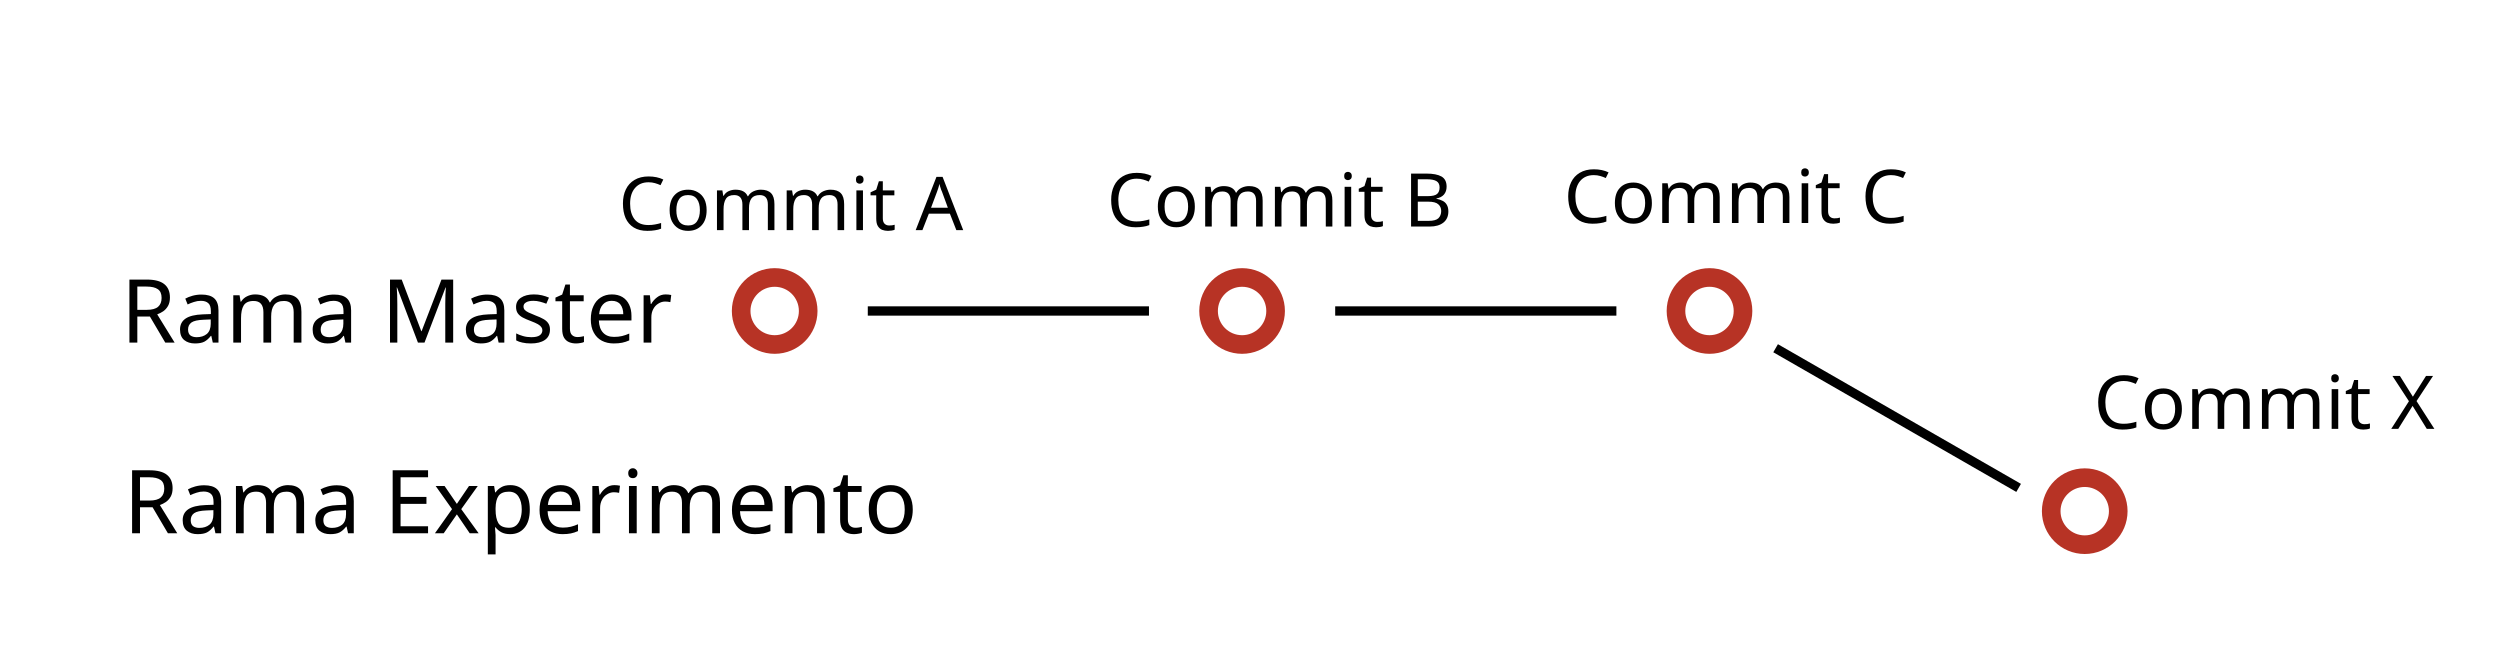
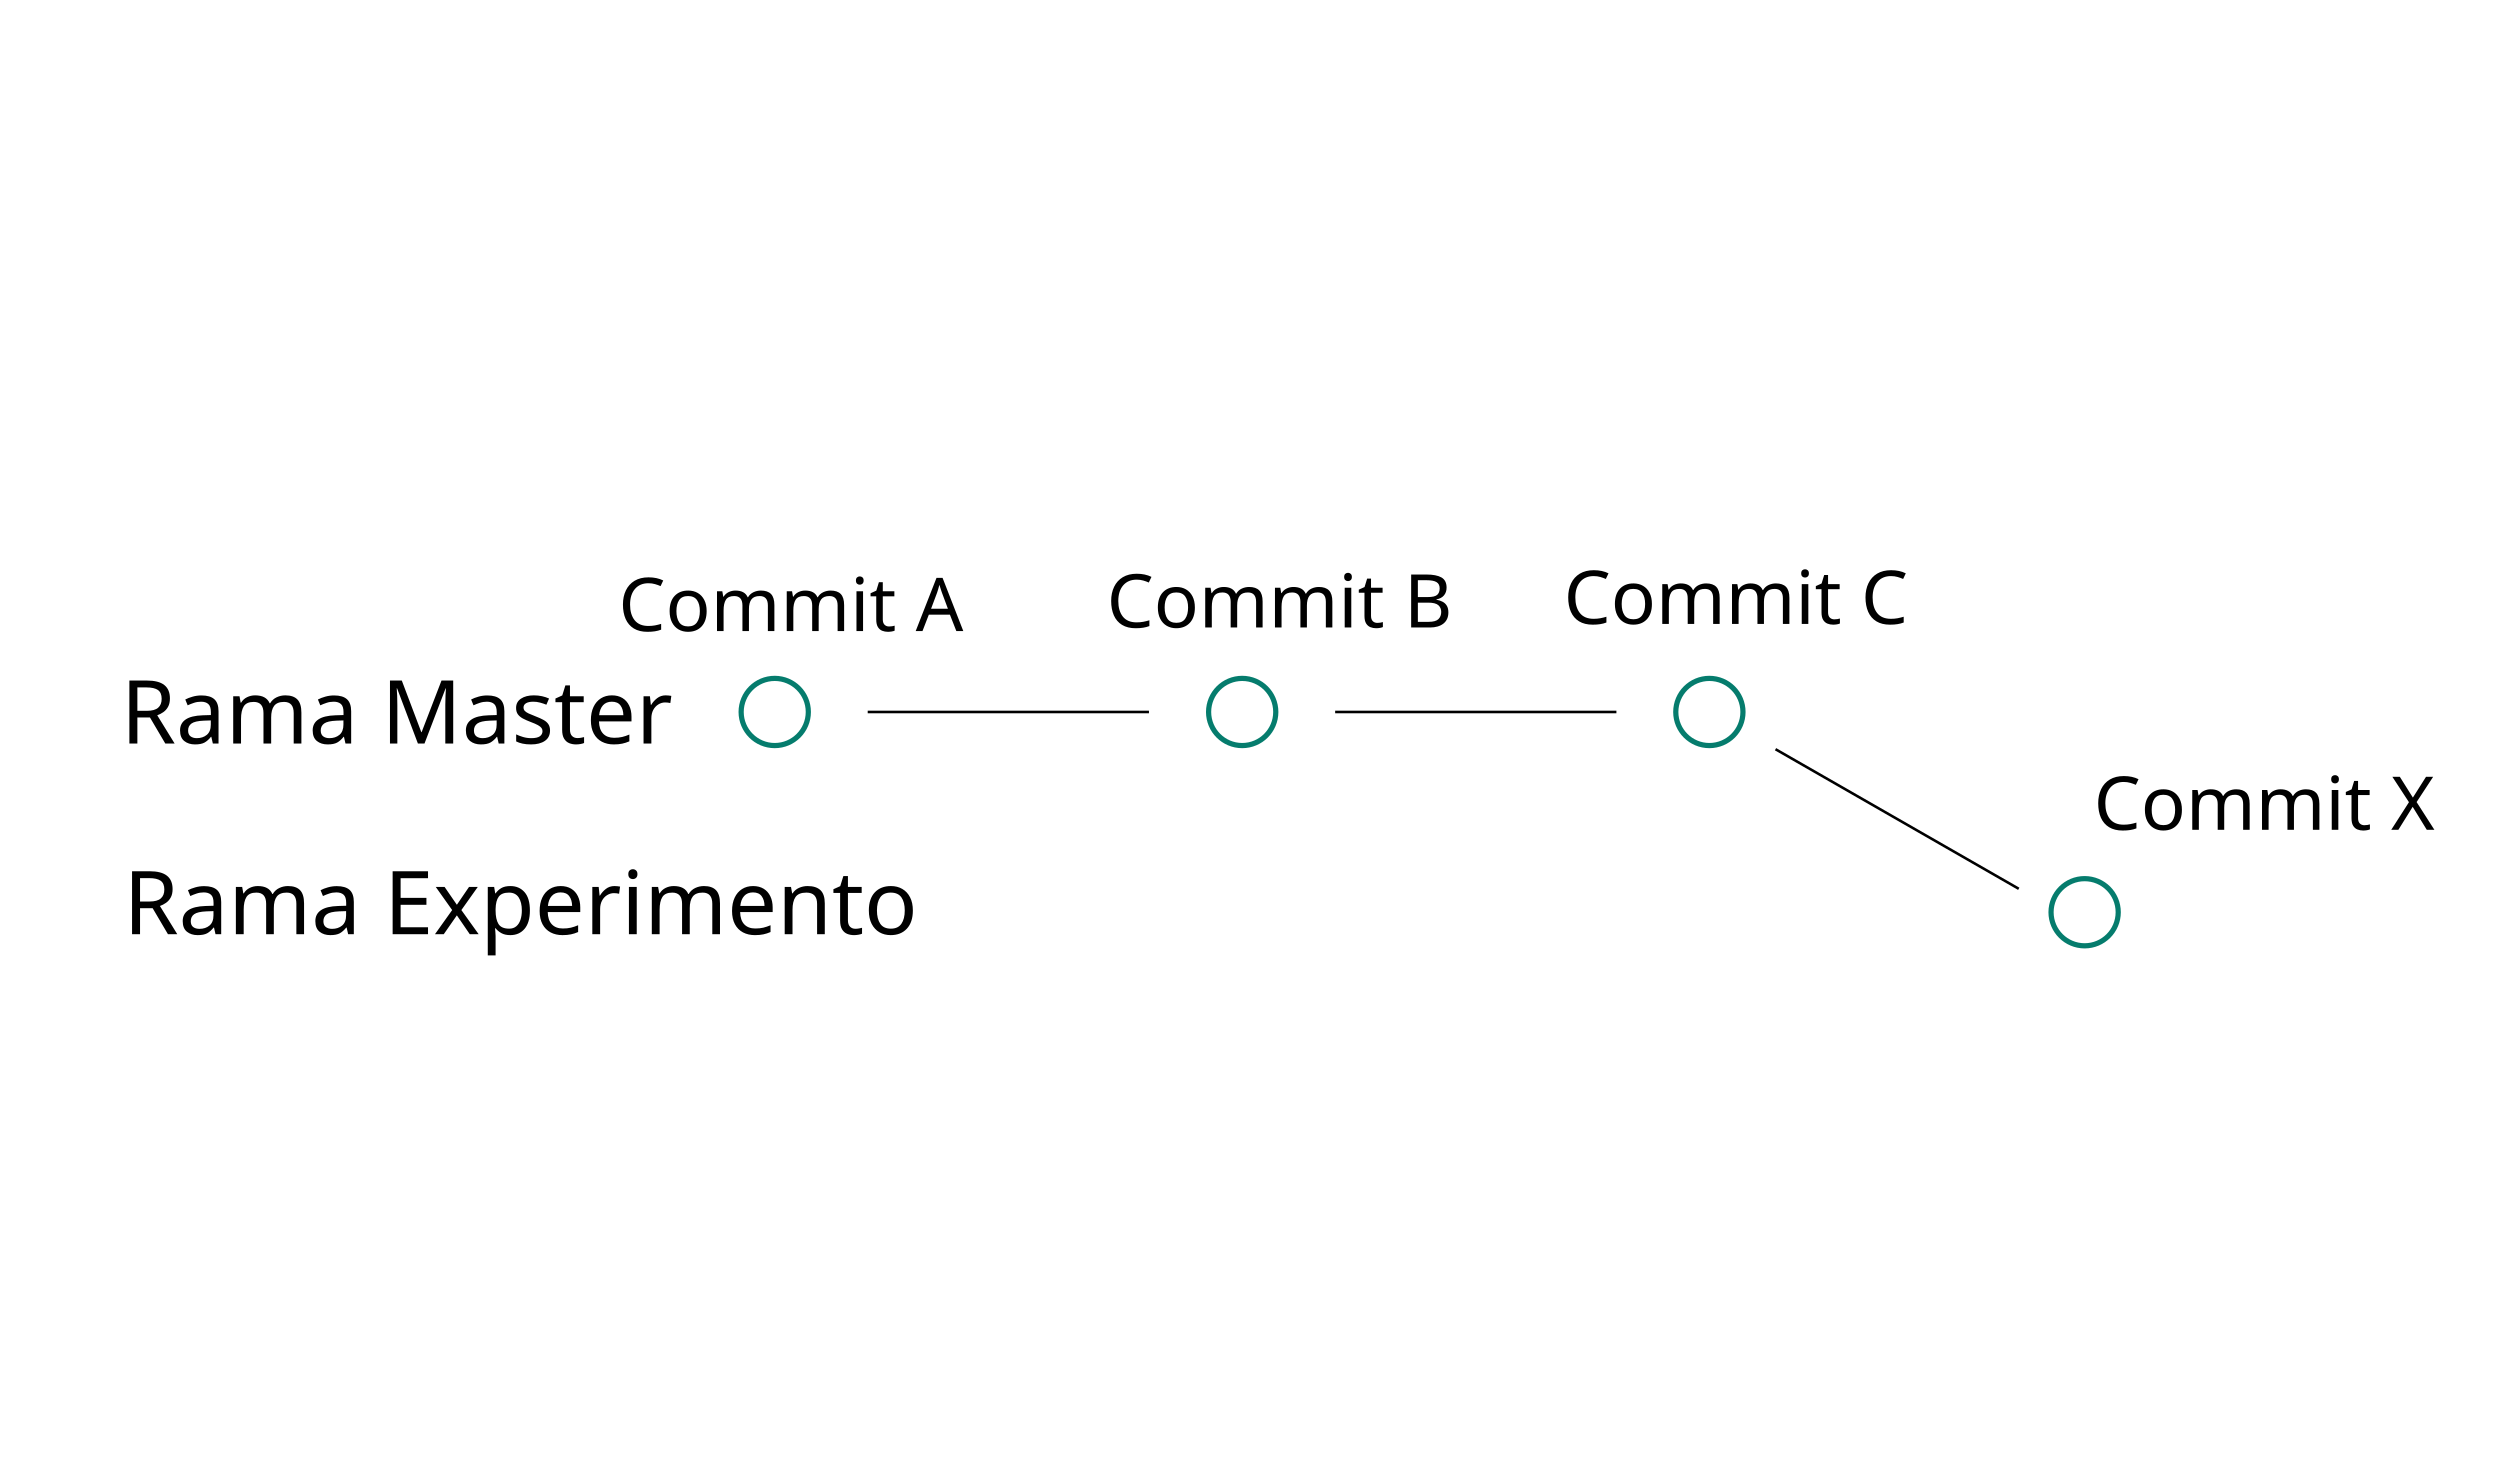
- <svg xmlns="http://www.w3.org/2000/svg" version="1.1" id="Layer_1" x="0px" y="0px" viewBox="0 0 268.5 70.5" enable-background="new 0 0 268.5 70.5" xml:space="preserve">
-   <g>
-     <ellipse fill="none" stroke="#B73325" stroke-width="2" cx="83.2" cy="33.4" rx="3.6" ry="3.6" />
-     <ellipse fill="none" stroke="#B73325" stroke-width="2" cx="133.4" cy="33.4" rx="3.6" ry="3.6" />
-     <ellipse fill="none" stroke="#B73325" stroke-width="2" cx="183.6" cy="33.4" rx="3.6" ry="3.6" />
-     <ellipse fill="none" stroke="#B73325" stroke-width="2" cx="223.9" cy="54.9" rx="3.6" ry="3.6" />
-     <text transform="matrix(1.0051 0 0 1 66.4169 24.7163)" font-family="'MyriadPro-Regular'" font-size="7.969">Commit A</text>
-     <text transform="matrix(1.0051 0 0 1 118.852 24.3306)" font-family="'MyriadPro-Regular'" font-size="7.969">Commit B</text>
-     <text transform="matrix(1.0051 0 0 1 167.9384 23.9487)" font-family="'MyriadPro-Regular'" font-size="7.969">Commit C</text>
-     <text transform="matrix(1.0051 0 0 1 224.8603 46.0596)" font-family="'MyriadPro-Regular'" font-size="7.969">Commit X</text>
-     <line stroke="#000000" x1="93.2" y1="33.4" x2="123.4" y2="33.4" />
-     <line stroke="#000000" x1="143.4" y1="33.4" x2="173.6" y2="33.4" />
-     <line stroke="#000000" x1="190.7" y1="37.4" x2="216.8" y2="52.4" />
-     <text transform="matrix(1.0051 0 0 1 12.9741 36.7925)" font-family="'MyriadPro-Regular'" font-size="9.474">Rama Master</text>
-     <text transform="matrix(1.0051 0 0 1 13.2602 57.2744)" font-family="'MyriadPro-Regular'" font-size="9.474">Rama Experimento</text>
-   </g>
+ <svg xmlns="http://www.w3.org/2000/svg" version="1.1" id="Layer_1" x="0px" y="0px" viewBox="0 0 960 560" enable-background="new 0 0 960 560" xml:space="preserve">
+   <ellipse fill="none" stroke="#057C6D" stroke-width="2" cx="297.5" cy="273.4" rx="12.9" ry="12.9" />
+   <ellipse fill="none" stroke="#057C6D" stroke-width="2" cx="477" cy="273.4" rx="12.9" ry="12.9" />
+   <ellipse fill="none" stroke="#057C6D" stroke-width="2" cx="656.4" cy="273.4" rx="12.9" ry="12.9" />
+   <ellipse fill="none" stroke="#057C6D" stroke-width="2" cx="800.5" cy="350.3" rx="12.9" ry="12.9" />
+   <text transform="matrix(1.0051 0 0 1 237.4678 242.3377)" font-family="'ArialMT'" font-size="28.494">Commit A</text>
+   <text transform="matrix(1.0051 0 0 1 424.948 240.959)" font-family="'ArialMT'" font-size="28.494">Commit B</text>
+   <text transform="matrix(1.0051 0 0 1 600.4509 239.5938)" font-family="'ArialMT'" font-size="28.494">Commit C</text>
+   <text transform="matrix(1.0051 0 0 1 803.9714 318.6476)" font-family="'ArialMT'" font-size="28.494">Commit X</text>
+   <line fill="none" stroke="#000000" x1="333.2" y1="273.4" x2="441.2" y2="273.4" />
+   <line fill="none" stroke="#000000" x1="512.7" y1="273.4" x2="620.7" y2="273.4" />
+   <line fill="none" stroke="#000000" x1="681.8" y1="287.7" x2="775.2" y2="341.3" />
+   <text transform="matrix(1.0051 0 0 1 46.3892 285.5157)" font-family="'ArialMT'" font-size="33.874">Rama Master</text>
+   <text transform="matrix(1.0051 0 0 1 47.4131 358.7452)" font-family="'ArialMT'" font-size="33.874">Rama Experimento</text>
</svg>
